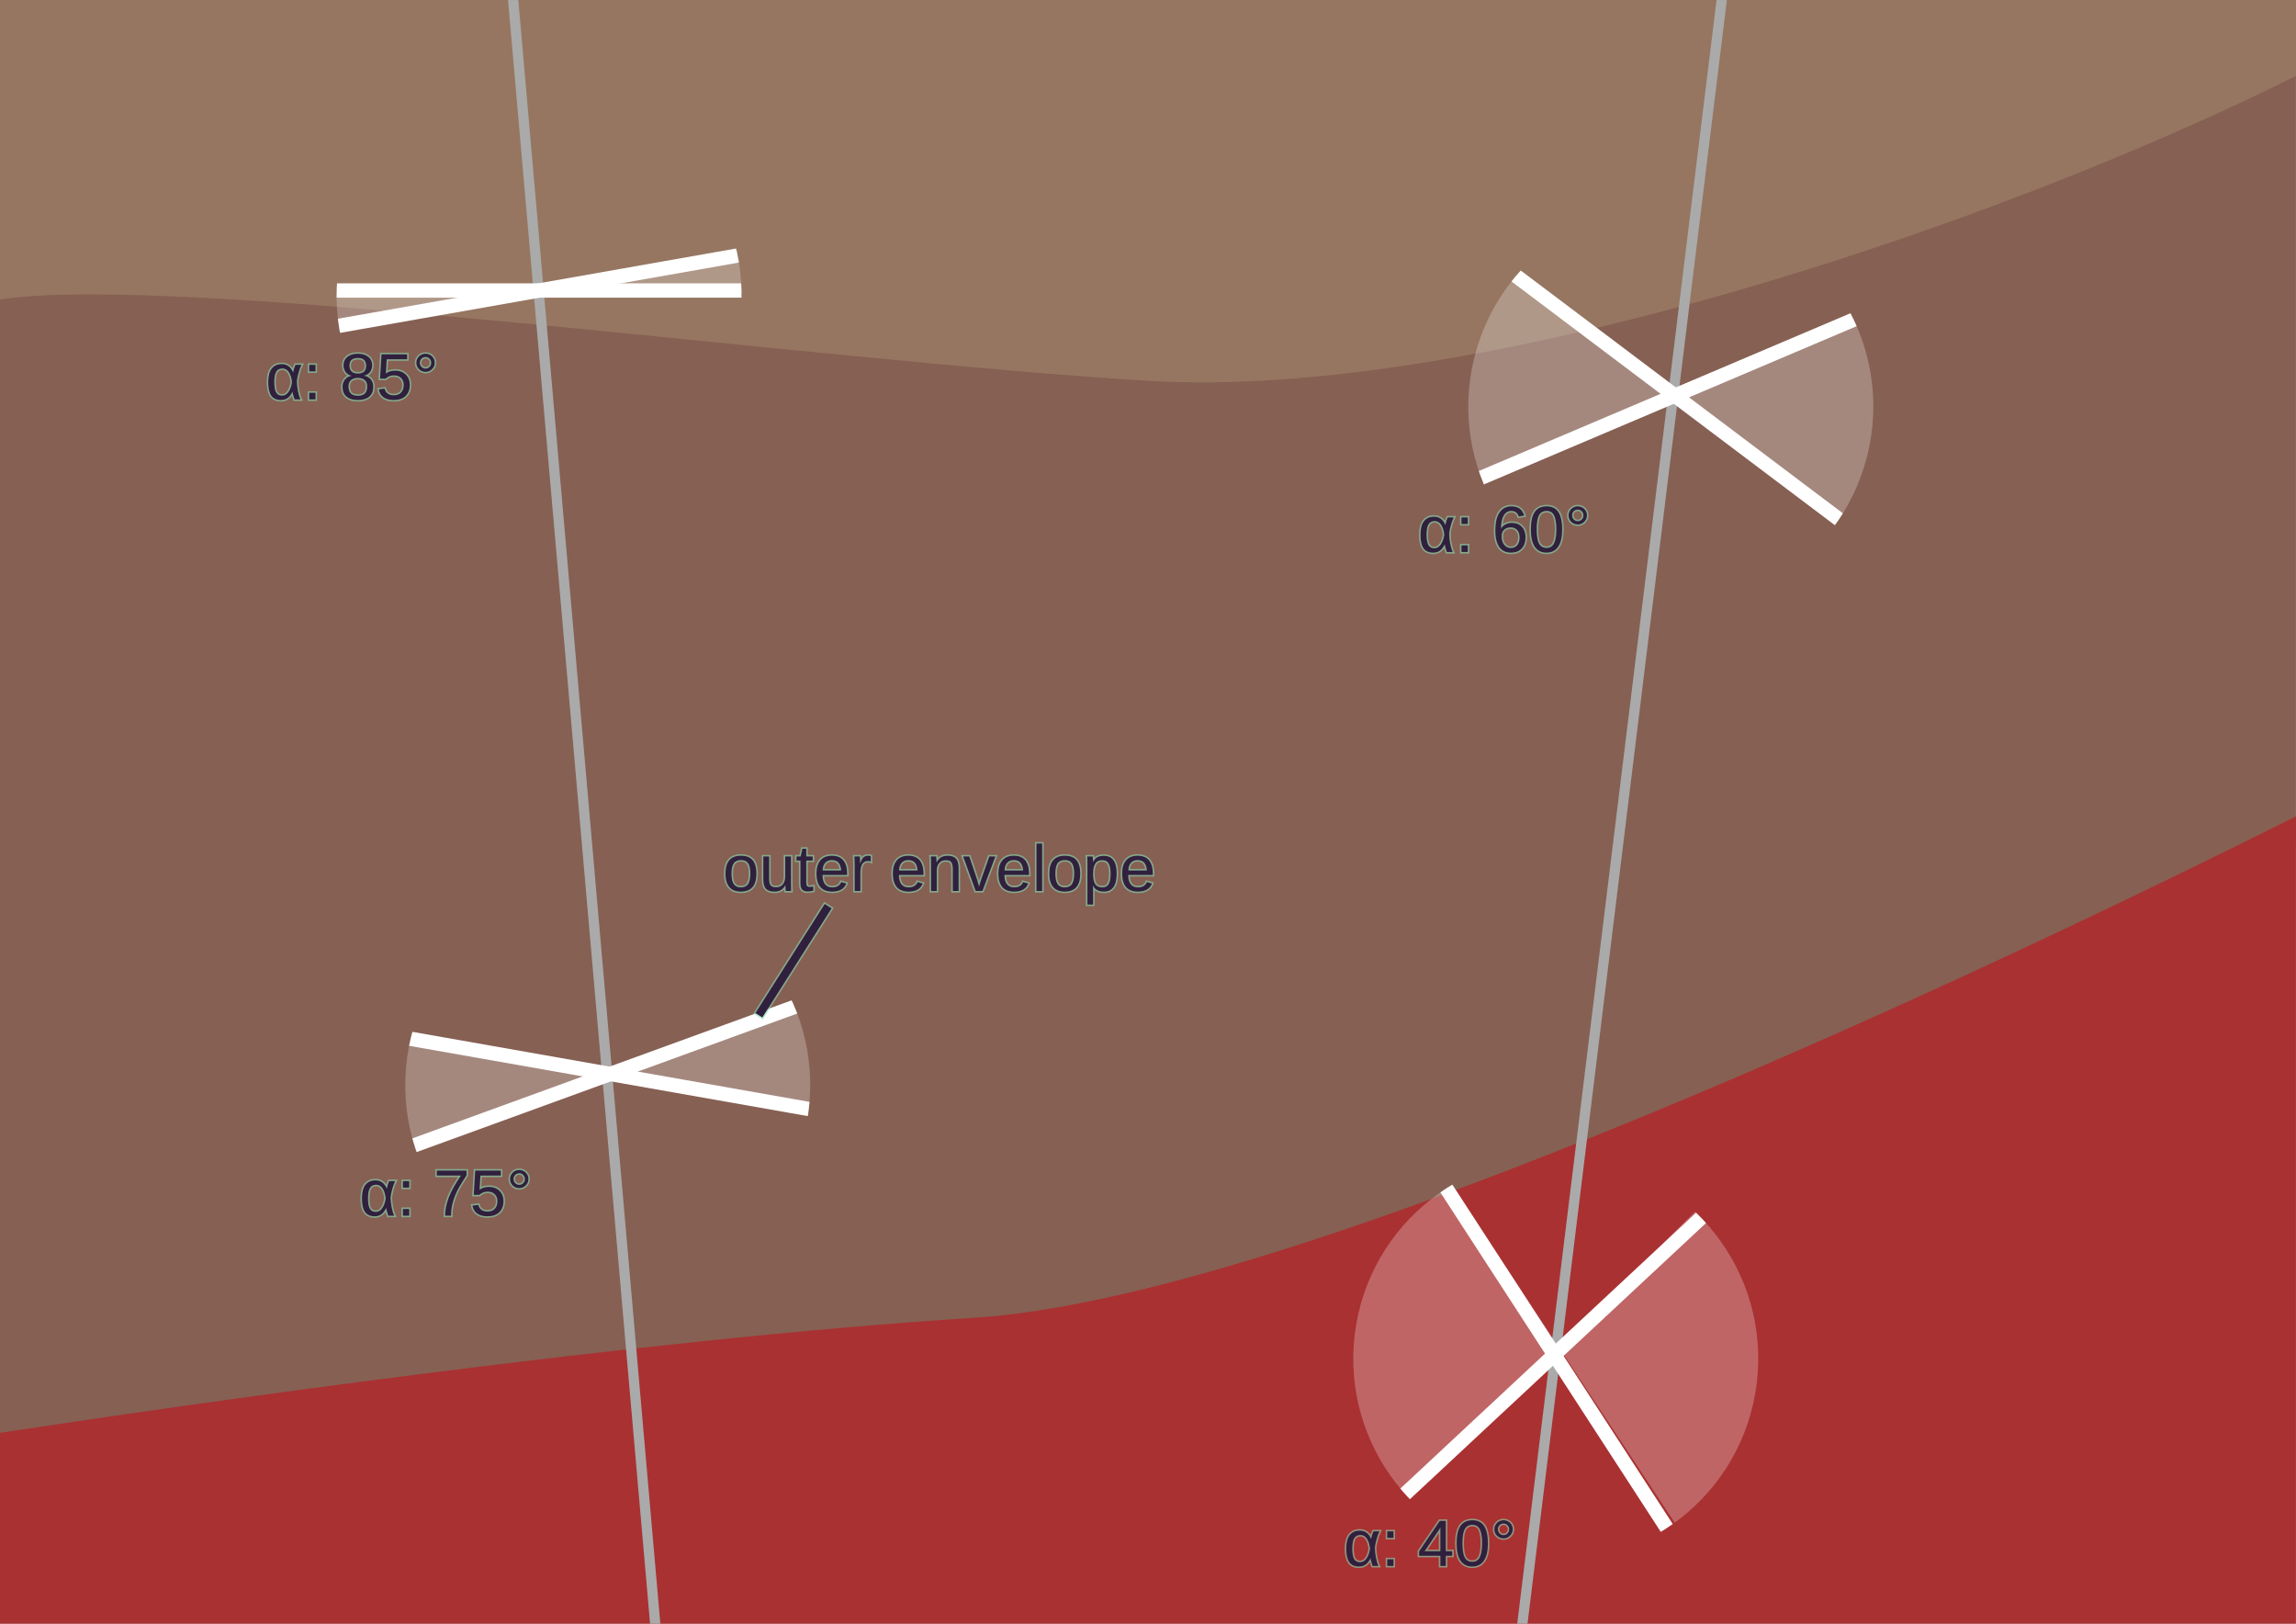
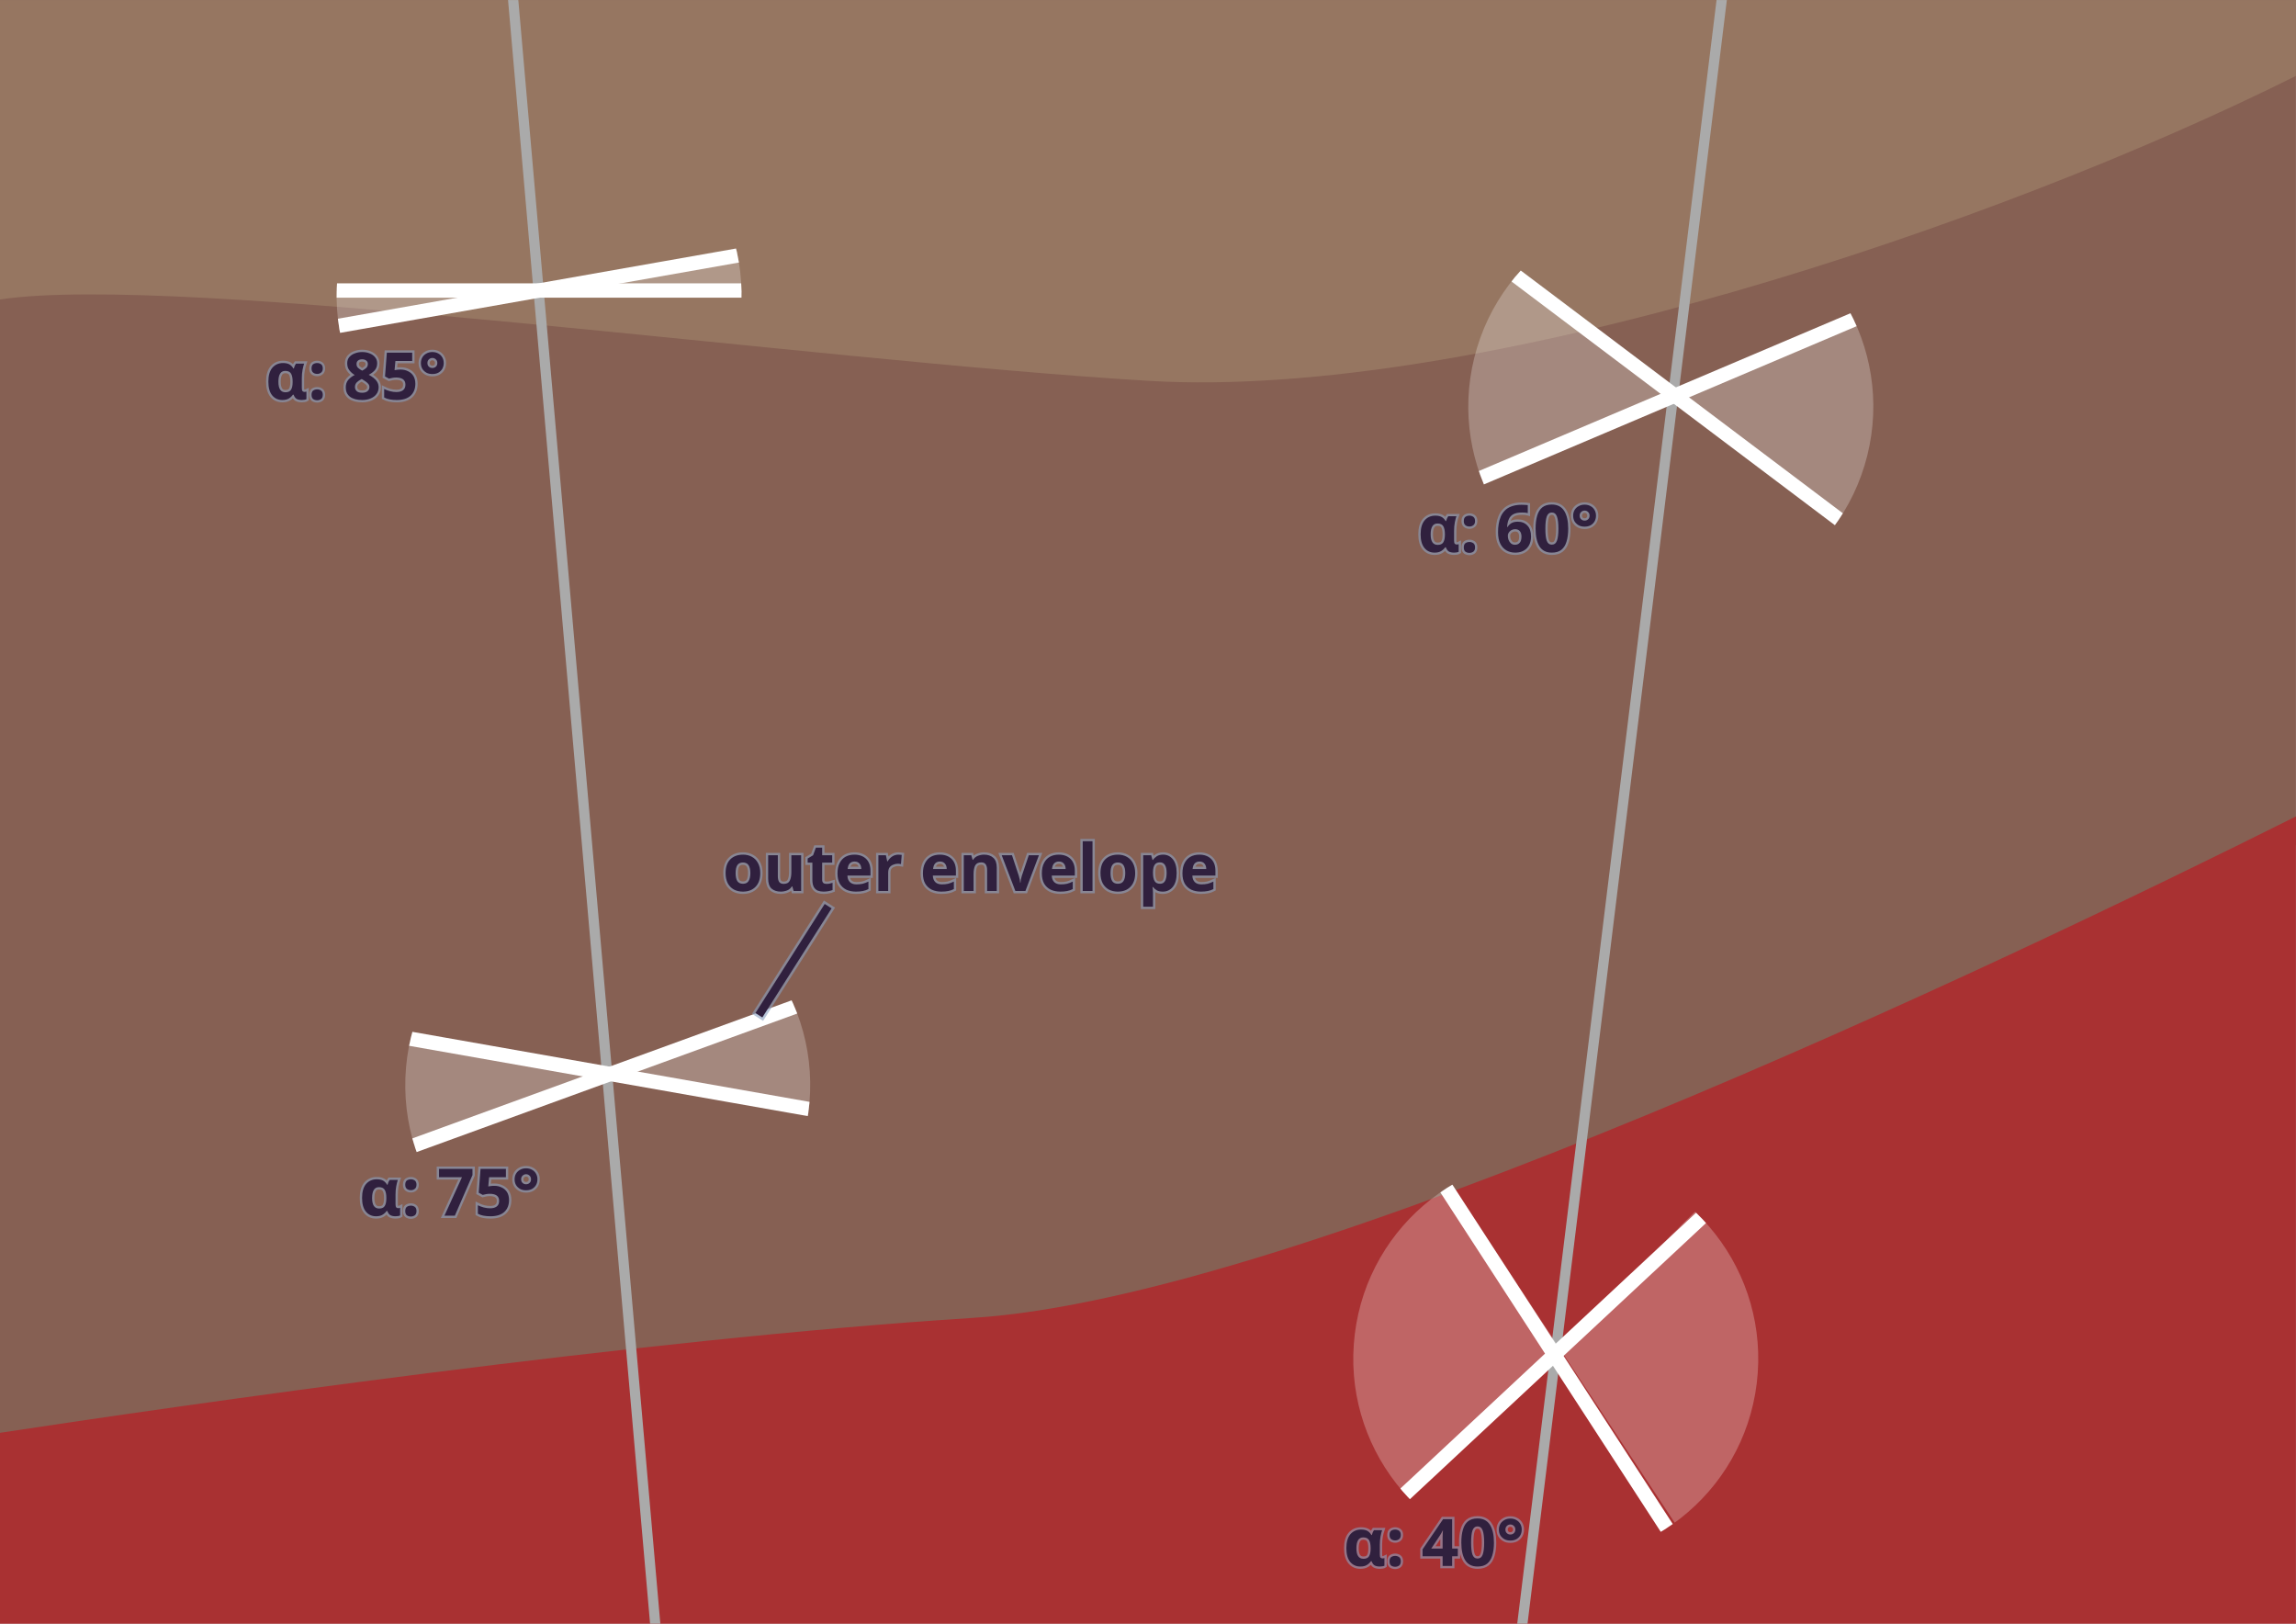
<svg xmlns="http://www.w3.org/2000/svg" width="297mm" height="210mm" viewBox="0 0 297 210" version="1.1" id="svg1">
  <defs id="defs1">
    <clipPath clipPathUnits="userSpaceOnUse" id="clipPath12">
      <circle style="fill:none;fill-opacity:1;stroke:#aaaaaa;stroke-width:1.241;stroke-linecap:square;stroke-miterlimit:2;stroke-dasharray:none;stroke-opacity:1;paint-order:markers stroke fill" id="circle13" cx="-206.098" cy="104.476" r="26.192" />
    </clipPath>
    <clipPath clipPathUnits="userSpaceOnUse" id="clipPath13">
      <rect style="fill:none;fill-opacity:1;stroke:none;stroke-width:0.794;stroke-linecap:square;stroke-miterlimit:2;stroke-dasharray:none;stroke-opacity:1;paint-order:markers stroke fill" id="rect14" width="297.023" height="209.997" x="-0.029" y="0.007" />
    </clipPath>
    <clipPath clipPathUnits="userSpaceOnUse" id="clipPath15">
      <rect style="fill:none;fill-opacity:1;stroke:none;stroke-width:0.794;stroke-linecap:square;stroke-miterlimit:2;stroke-dasharray:none;stroke-opacity:1;paint-order:markers stroke fill" id="rect16" width="297.023" height="209.997" x="-0.029" y="0.007" />
    </clipPath>
    <clipPath clipPathUnits="userSpaceOnUse" id="clipPath19">
      <circle style="fill:none;fill-opacity:1;stroke:#aaaaaa;stroke-width:1.241;stroke-linecap:square;stroke-miterlimit:2;stroke-dasharray:none;stroke-opacity:1;paint-order:markers stroke fill" id="circle19" cx="-206.098" cy="104.476" r="26.192" />
    </clipPath>
    <clipPath clipPathUnits="userSpaceOnUse" id="clipPath20">
      <circle style="fill:none;fill-opacity:1;stroke:#aaaaaa;stroke-width:1.241;stroke-linecap:square;stroke-miterlimit:2;stroke-dasharray:none;stroke-opacity:1;paint-order:markers stroke fill" id="circle21" cx="-206.098" cy="104.476" r="26.192" />
    </clipPath>
    <clipPath clipPathUnits="userSpaceOnUse" id="clipPath20-3">
      <circle style="fill:none;fill-opacity:1;stroke:#aaaaaa;stroke-width:1.241;stroke-linecap:square;stroke-miterlimit:2;stroke-dasharray:none;stroke-opacity:1;paint-order:markers stroke fill" id="circle21-1" cx="-206.098" cy="104.476" r="26.192" />
    </clipPath>
    <clipPath clipPathUnits="userSpaceOnUse" id="clipPath22">
      <circle style="fill:none;fill-opacity:1;stroke:#aaaaaa;stroke-width:1.241;stroke-linecap:square;stroke-miterlimit:2;stroke-dasharray:none;stroke-opacity:1;paint-order:markers stroke fill" id="circle23" cx="-206.098" cy="104.476" r="26.192" />
    </clipPath>
  </defs>
  <g id="layer2">
    <rect style="fill:#d0cdcf;fill-opacity:1;stroke:none;stroke-width:0.794;stroke-linecap:square;stroke-miterlimit:2;stroke-dasharray:none;stroke-opacity:1;paint-order:markers stroke fill" id="rect2" width="297.023" height="209.997" x="-0.029" y="0.007" />
  </g>
  <g id="layer3">
    <path d="M -0.029,0.007 V 189.019 C 23.062,185.515 82.516,176.896 125.928,174.143 168.366,171.452 258.221,128.668 296.994,109.296 V 0.007 Z" style="display:inline;fill:#866053;fill-opacity:1;stroke-width:0.794;stroke-linecap:square;stroke-miterlimit:2;paint-order:markers stroke fill" id="path6" />
    <path d="M 296.994,105.592 C 258.221,124.964 168.366,167.748 125.928,170.439 82.516,173.191 23.062,181.811 -0.029,185.315 V 210.003 H 296.994 Z" style="display:inline;fill:#a93132;stroke-width:0.794;stroke-linecap:square;stroke-miterlimit:2;paint-order:markers stroke fill" id="path8" />
    <path d="M -0.029,0.007 V 38.736 C 23.062,35.232 105.271,46.694 148.682,49.26 191.132,51.768 258.221,29.185 296.994,9.813 V 0.007 Z" style="display:inline;fill:#967661;fill-opacity:1;stroke-width:0.794;stroke-linecap:square;stroke-miterlimit:2;paint-order:markers stroke fill" id="path9" />
  </g>
  <g id="layer1">
    <path style="fill:none;fill-opacity:1;stroke:#aaaaaa;stroke-width:1.323;stroke-linecap:square;stroke-miterlimit:2;stroke-dasharray:none;stroke-opacity:1;paint-order:markers stroke fill" d="M 227.539,-39.313 191.505,254.153" id="path12" clip-path="url(#clipPath15)" />
    <path style="fill:none;fill-opacity:1;stroke:#aaaaaa;stroke-width:1.323;stroke-linecap:square;stroke-miterlimit:2;stroke-dasharray:none;stroke-opacity:1;paint-order:markers stroke fill" d="M 62.804,-40.903 88.573,253.642" id="path13" clip-path="url(#clipPath13)" />
  </g>
  <g id="layer5">
    <g id="g21" style="fill:none;fill-opacity:1;stroke:#ffffff;stroke-width:1.587;stroke-linecap:square;stroke-miterlimit:2;stroke-dasharray:none;stroke-opacity:1;paint-order:markers stroke fill" clip-path="url(#clipPath22)" transform="rotate(7,-584.9599,3470.119)">
      <path style="fill:#ffffff;fill-opacity:0.251;stroke:none;stroke-width:1.587;stroke-linecap:square;stroke-miterlimit:2;stroke-dasharray:none;stroke-opacity:1;paint-order:markers stroke fill" d="m 173.586,202.16 2.061,-67.254 47.653,72.122 11.368,-65.665 z" id="path24" transform="rotate(-7,-584.9596,3470.119)" />
      <path style="fill:none;fill-opacity:1;stroke:#ffffff;stroke-width:1.852;stroke-linecap:square;stroke-miterlimit:2;stroke-dasharray:none;stroke-opacity:1;paint-order:markers stroke fill" d="m -303.443,-11.73 190.053,226.497" id="path14-1" />
      <path style="fill:none;fill-opacity:1;stroke:#ffffff;stroke-width:1.852;stroke-linecap:square;stroke-miterlimit:2;stroke-dasharray:none;stroke-opacity:1;paint-order:markers stroke fill" d="M -117.476,-1.931 -307.529,224.566" id="path14-1-9" />
    </g>
    <g id="g27" style="fill:none;fill-opacity:1;stroke:#ffffff;stroke-width:1.587;stroke-linecap:square;stroke-miterlimit:2;stroke-dasharray:none;stroke-opacity:1;paint-order:markers stroke fill" clip-path="url(#clipPath22)" transform="rotate(2,1829.739,7972.565)">
      <path style="display:inline;fill:#ffffff;fill-opacity:0.251;stroke:none;stroke-width:1.587;stroke-linecap:square;stroke-miterlimit:2;stroke-dasharray:none;stroke-opacity:1;paint-order:markers stroke fill" d="m -178.726,103.11 -54.777,1.708 -1.121,5.768 56.479,-13.437 z" id="path28" />
      <path style="display:inline;fill:none;fill-opacity:1;stroke:#ffffff;stroke-width:1.852;stroke-linecap:square;stroke-miterlimit:2;stroke-dasharray:none;stroke-opacity:1;paint-order:markers stroke fill" d="M -60.126,72.797 -349.335,134.271" id="path26" />
      <path style="display:inline;fill:none;fill-opacity:1;stroke:#ffffff;stroke-width:1.852;stroke-linecap:square;stroke-miterlimit:2;stroke-dasharray:none;stroke-opacity:1;paint-order:markers stroke fill" d="M -373.172,109.664 -77.681,99.345" id="path27" />
    </g>
    <g id="g31" style="fill:none;fill-opacity:1;stroke:#ffffff;stroke-width:1.587;stroke-linecap:square;stroke-miterlimit:2;stroke-dasharray:none;stroke-opacity:1;paint-order:markers stroke fill" clip-path="url(#clipPath22)" transform="rotate(14,216.3511,1797.905)">
      <path style="fill:#ffffff;fill-opacity:0.251;stroke:none;stroke-width:1.587;stroke-linecap:square;stroke-miterlimit:2;stroke-dasharray:none;stroke-opacity:1;paint-order:markers stroke fill" d="M 168.57,102.213 116.788,72.536 114.598,102.983 168.687,73.075 Z" id="path29" transform="rotate(-7,95.61356,2944.072)" />
      <path style="fill:none;fill-opacity:1;stroke:#ffffff;stroke-width:1.852;stroke-linecap:square;stroke-miterlimit:2;stroke-dasharray:none;stroke-opacity:1;paint-order:markers stroke fill" d="M -348.869,42.307 -76.703,157.835" id="path30" />
      <path style="fill:none;fill-opacity:1;stroke:#ffffff;stroke-width:1.852;stroke-linecap:square;stroke-miterlimit:2;stroke-dasharray:none;stroke-opacity:1;paint-order:markers stroke fill" d="M -97.581,21.325 -333.714,199.264" id="path31" />
    </g>
    <g id="g34" style="fill:none;fill-opacity:1;stroke:#ffffff;stroke-width:1.587;stroke-linecap:square;stroke-miterlimit:2;stroke-dasharray:none;stroke-opacity:1;paint-order:markers stroke fill" clip-path="url(#clipPath22)" transform="rotate(2,-1091.051,8277.993)">
      <path style="fill:#ffffff;fill-opacity:0.251;stroke:none;stroke-width:1.587;stroke-linecap:square;stroke-miterlimit:2;stroke-dasharray:none;stroke-opacity:1;paint-order:markers stroke fill" d="m 114.691,94.928 -0.127,-14.239 54.234,13.944 0.189,-14.184 z" id="path32" transform="rotate(-7,95.61344,2944.072)" />
      <path style="fill:none;fill-opacity:1;stroke:#ffffff;stroke-width:1.852;stroke-linecap:square;stroke-miterlimit:2;stroke-dasharray:none;stroke-opacity:1;paint-order:markers stroke fill" d="M -61.635,44.772 -335.776,155.532" id="path33" />
      <path style="fill:none;fill-opacity:1;stroke:#ffffff;stroke-width:1.852;stroke-linecap:square;stroke-miterlimit:2;stroke-dasharray:none;stroke-opacity:1;paint-order:markers stroke fill" d="M -365.798,80.548 -73.005,121.697" id="path34" />
    </g>
    <g id="g42" style="display:none;fill:none;fill-opacity:1;stroke:#ffffff;stroke-width:1.587;stroke-linecap:square;stroke-miterlimit:2;stroke-dasharray:none;stroke-opacity:1;paint-order:markers stroke fill" clip-path="url(#clipPath22)" transform="rotate(22,-22.79277,1175.827)">
      <path style="fill:none;fill-opacity:1;stroke:#ffffff;stroke-width:1.852;stroke-linecap:square;stroke-miterlimit:2;stroke-dasharray:none;stroke-opacity:1;paint-order:markers stroke fill" d="M -117.476,-1.931 -307.529,224.566" id="path42" />
    </g>
  </g>
  <g id="layer7">
-     <path style="fill:#413f80;fill-opacity:1;stroke:#85d9b1;stroke-width:1.455;stroke-linecap:square;stroke-miterlimit:2;stroke-dasharray:none;stroke-opacity:0.6;paint-order:markers stroke fill" d="m 98.45,130.861 8.393,-13.218" id="path1" />
+     <path style="fill:#30203e;fill-opacity:1;stroke:#89a1bf;stroke-width:1.7;stroke-linecap:square;stroke-miterlimit:2;stroke-dasharray:none;stroke-opacity:0.6;paint-order:markers stroke fill" d="m 98.45,130.861 8.393,-13.218" id="path1" />
    <path style="fill:none;fill-opacity:1;stroke:#30203e;stroke-width:1.058;stroke-linecap:square;stroke-miterlimit:2;stroke-dasharray:none;stroke-opacity:1;paint-order:markers stroke fill" d="m 98.45,130.861 8.393,-13.218" id="path36" />
-     <text xml:space="preserve" style="font-style:normal;font-variant:normal;font-weight:normal;font-stretch:normal;font-size:8.467px;line-height:1;font-family:'Liberation Sans';-inkscape-font-specification:'Liberation Sans, Normal';font-variant-ligatures:normal;font-variant-caps:normal;font-variant-numeric:normal;font-variant-east-asian:normal;writing-mode:lr-tb;direction:ltr;fill:#30203e;fill-opacity:1;stroke:#85d9b1;stroke-width:0.397;stroke-linecap:square;stroke-miterlimit:2;stroke-dasharray:none;stroke-opacity:0.6;paint-order:markers stroke fill" x="34.341" y="51.656" id="text36">
-       <tspan id="tspan36" style="font-style:normal;font-variant:normal;font-weight:normal;font-stretch:normal;font-size:8.467px;line-height:1;font-family:'Liberation Sans';-inkscape-font-specification:'Liberation Sans, Normal';font-variant-ligatures:normal;font-variant-caps:normal;font-variant-numeric:normal;font-variant-east-asian:normal;writing-mode:lr-tb;direction:ltr;fill:#30203e;fill-opacity:1;stroke:#85d9b1;stroke-width:0.397;stroke-linecap:square;stroke-miterlimit:2;stroke-dasharray:none;stroke-opacity:0.6;paint-order:markers stroke fill" x="34.341" y="51.656">α: 85°</tspan>
+     <text xml:space="preserve" style="font-style:normal;font-variant:normal;font-weight:600;font-stretch:normal;font-size:8.467px;line-height:1;font-family:'Segoe UI';-inkscape-font-specification:'Segoe UI, Semi-Bold';font-variant-ligatures:normal;font-variant-caps:normal;font-variant-numeric:normal;font-variant-east-asian:normal;writing-mode:lr-tb;direction:ltr;fill:#30203e;fill-opacity:1;stroke:#89a1bf;stroke-width:0.6;stroke-linecap:square;stroke-miterlimit:2;stroke-dasharray:none;stroke-opacity:0.6;paint-order:markers stroke fill" x="34.341" y="51.656" id="text36">
+       <tspan id="tspan36" style="font-style:normal;font-variant:normal;font-weight:600;font-stretch:normal;font-size:8.467px;line-height:1;font-family:'Segoe UI';-inkscape-font-specification:'Segoe UI, Semi-Bold';font-variant-ligatures:normal;font-variant-caps:normal;font-variant-numeric:normal;font-variant-east-asian:normal;writing-mode:lr-tb;direction:ltr;fill:#30203e;fill-opacity:1;stroke:#89a1bf;stroke-width:0.6;stroke-linecap:square;stroke-miterlimit:2;stroke-dasharray:none;stroke-opacity:0.6;paint-order:markers stroke fill" x="34.341" y="51.656">α: 85°</tspan>
    </text>
-     <text xml:space="preserve" style="font-style:normal;font-variant:normal;font-weight:normal;font-stretch:normal;font-size:8.467px;line-height:1;font-family:'Liberation Sans';-inkscape-font-specification:'Liberation Sans, Normal';font-variant-ligatures:normal;font-variant-caps:normal;font-variant-numeric:normal;font-variant-east-asian:normal;writing-mode:lr-tb;direction:ltr;fill:#30203e;fill-opacity:1;stroke:#85d9b1;stroke-width:0.397;stroke-linecap:square;stroke-miterlimit:2;stroke-dasharray:none;stroke-opacity:0.6;paint-order:markers stroke fill" x="93.486" y="115.24" id="text37">
-       <tspan id="tspan37" style="fill:#30203e;fill-opacity:1;stroke:#85d9b1;stroke-width:0.397;stroke-dasharray:none;stroke-opacity:0.6;-inkscape-font-specification:'Liberation Sans, Normal';font-family:'Liberation Sans';font-weight:normal;font-style:normal;font-stretch:normal;font-variant:normal;font-size:8.467px;font-variant-ligatures:normal;font-variant-caps:normal;font-variant-numeric:normal;font-variant-east-asian:normal" x="93.486" y="115.24">outer envelope</tspan>
+     <text xml:space="preserve" style="font-style:normal;font-variant:normal;font-weight:600;font-stretch:normal;font-size:8.467px;line-height:1;font-family:'Segoe UI';-inkscape-font-specification:'Segoe UI, Semi-Bold';font-variant-ligatures:normal;font-variant-caps:normal;font-variant-numeric:normal;font-variant-east-asian:normal;writing-mode:lr-tb;direction:ltr;fill:#30203e;fill-opacity:1;stroke:#89a1bf;stroke-width:0.6;stroke-linecap:square;stroke-miterlimit:2;stroke-dasharray:none;stroke-opacity:0.6;paint-order:markers stroke fill" x="93.486" y="115.24" id="text37">
+       <tspan id="tspan37" style="fill:#30203e;fill-opacity:1;stroke:#89a1bf;stroke-width:0.6;stroke-dasharray:none;stroke-opacity:0.6;-inkscape-font-specification:'Segoe UI, Semi-Bold';font-family:'Segoe UI';font-weight:600;font-style:normal;font-stretch:normal;font-variant:normal;font-size:8.467px;font-variant-ligatures:normal;font-variant-caps:normal;font-variant-numeric:normal;font-variant-east-asian:normal;line-height:1;writing-mode:lr-tb;direction:ltr;stroke-linecap:square;stroke-miterlimit:2;paint-order:markers stroke fill" x="93.486" y="115.24">outer envelope</tspan>
    </text>
-     <text xml:space="preserve" style="font-style:normal;font-variant:normal;font-weight:normal;font-stretch:normal;font-size:8.467px;line-height:1;font-family:'Liberation Sans';-inkscape-font-specification:'Liberation Sans, Normal';font-variant-ligatures:normal;font-variant-caps:normal;font-variant-numeric:normal;font-variant-east-asian:normal;writing-mode:lr-tb;direction:ltr;fill:#30203e;fill-opacity:1;stroke:#85d9b1;stroke-width:0.397;stroke-linecap:square;stroke-miterlimit:2;stroke-dasharray:none;stroke-opacity:0.6;paint-order:markers stroke fill" x="46.461" y="157.226" id="text38">
-       <tspan id="tspan38" style="fill:#30203e;fill-opacity:1;stroke:#85d9b1;stroke-width:0.397;stroke-dasharray:none;stroke-opacity:0.6;-inkscape-font-specification:'Liberation Sans, Normal';font-family:'Liberation Sans';font-weight:normal;font-style:normal;font-stretch:normal;font-variant:normal;font-size:8.467px;font-variant-ligatures:normal;font-variant-caps:normal;font-variant-numeric:normal;font-variant-east-asian:normal" x="46.461" y="157.226">α: 75°</tspan>
+     <text xml:space="preserve" style="font-style:normal;font-variant:normal;font-weight:600;font-stretch:normal;font-size:8.467px;line-height:1;font-family:'Segoe UI';-inkscape-font-specification:'Segoe UI, Semi-Bold';font-variant-ligatures:normal;font-variant-caps:normal;font-variant-numeric:normal;font-variant-east-asian:normal;writing-mode:lr-tb;direction:ltr;fill:#30203e;fill-opacity:1;stroke:#89a1bf;stroke-width:0.6;stroke-linecap:square;stroke-miterlimit:2;stroke-dasharray:none;stroke-opacity:0.6;paint-order:markers stroke fill" x="46.461" y="157.226" id="text38">
+       <tspan id="tspan38" style="fill:#30203e;fill-opacity:1;stroke:#89a1bf;stroke-width:0.6;stroke-dasharray:none;stroke-opacity:0.6;-inkscape-font-specification:'Segoe UI, Semi-Bold';font-family:'Segoe UI';font-weight:600;font-style:normal;font-stretch:normal;font-variant:normal;font-size:8.467px;font-variant-ligatures:normal;font-variant-caps:normal;font-variant-numeric:normal;font-variant-east-asian:normal" x="46.461" y="157.226">α: 75°</tspan>
    </text>
-     <text xml:space="preserve" style="font-style:normal;font-variant:normal;font-weight:normal;font-stretch:normal;font-size:8.467px;line-height:1;font-family:'Liberation Sans';-inkscape-font-specification:'Liberation Sans, Normal';font-variant-ligatures:normal;font-variant-caps:normal;font-variant-numeric:normal;font-variant-east-asian:normal;writing-mode:lr-tb;direction:ltr;fill:#30203e;fill-opacity:1;stroke:#85d9b1;stroke-width:0.397;stroke-linecap:square;stroke-miterlimit:2;stroke-dasharray:none;stroke-opacity:0.6;paint-order:markers stroke fill" x="183.389" y="71.394" id="text39">
-       <tspan id="tspan39" style="fill:#30203e;fill-opacity:1;stroke:#85d9b1;stroke-width:0.397;stroke-dasharray:none;stroke-opacity:0.6;-inkscape-font-specification:'Liberation Sans, Normal';font-family:'Liberation Sans';font-weight:normal;font-style:normal;font-stretch:normal;font-variant:normal;font-size:8.467px;font-variant-ligatures:normal;font-variant-caps:normal;font-variant-numeric:normal;font-variant-east-asian:normal" x="183.389" y="71.394">α: 60°</tspan>
+     <text xml:space="preserve" style="font-style:normal;font-variant:normal;font-weight:600;font-stretch:normal;font-size:8.467px;line-height:1;font-family:'Segoe UI';-inkscape-font-specification:'Segoe UI, Semi-Bold';font-variant-ligatures:normal;font-variant-caps:normal;font-variant-numeric:normal;font-variant-east-asian:normal;writing-mode:lr-tb;direction:ltr;fill:#30203e;fill-opacity:1;stroke:#89a1bf;stroke-width:0.6;stroke-linecap:square;stroke-miterlimit:2;stroke-dasharray:none;stroke-opacity:0.6;paint-order:markers stroke fill" x="183.389" y="71.394" id="text39">
+       <tspan id="tspan39" style="fill:#30203e;fill-opacity:1;stroke:#89a1bf;stroke-width:0.6;stroke-dasharray:none;stroke-opacity:0.6;-inkscape-font-specification:'Segoe UI, Semi-Bold';font-family:'Segoe UI';font-weight:600;font-style:normal;font-stretch:normal;font-variant:normal;font-size:8.467px;font-variant-ligatures:normal;font-variant-caps:normal;font-variant-numeric:normal;font-variant-east-asian:normal" x="183.389" y="71.394">α: 60°</tspan>
    </text>
    <text xml:space="preserve" style="font-style:normal;font-variant:normal;font-weight:normal;font-stretch:normal;font-size:8.467px;line-height:1;font-family:'Liberation Sans';-inkscape-font-specification:'Liberation Sans, Normal';font-variant-ligatures:normal;font-variant-caps:normal;font-variant-numeric:normal;font-variant-east-asian:normal;writing-mode:lr-tb;direction:ltr;display:none;fill:#30203e;fill-opacity:1;stroke:#85d9b1;stroke-width:0.397;stroke-linecap:square;stroke-miterlimit:2;stroke-dasharray:none;stroke-opacity:0.6;paint-order:markers stroke fill" x="219.762" y="114.848" id="text39-3">
      <tspan id="tspan39-1" style="stroke-width:0.397;fill:#30203e;fill-opacity:1;stroke:#85d9b1;stroke-opacity:0.6;stroke-dasharray:none;-inkscape-font-specification:'Liberation Sans, Normal';font-family:'Liberation Sans';font-weight:normal;font-style:normal;font-stretch:normal;font-variant:normal;font-size:8.467px;font-variant-ligatures:normal;font-variant-caps:normal;font-variant-numeric:normal;font-variant-east-asian:normal" x="219.762" y="114.848">α: 55°</tspan>
      <tspan style="stroke-width:0.397;fill:#30203e;fill-opacity:1;stroke:#85d9b1;stroke-opacity:0.6;stroke-dasharray:none;-inkscape-font-specification:'Liberation Sans, Normal';font-family:'Liberation Sans';font-weight:normal;font-style:normal;font-stretch:normal;font-variant:normal;font-size:8.467px;font-variant-ligatures:normal;font-variant-caps:normal;font-variant-numeric:normal;font-variant-east-asian:normal" x="219.762" y="123.668" id="tspan42">β: 0°</tspan>
    </text>
-     <text xml:space="preserve" style="font-style:normal;font-variant:normal;font-weight:normal;font-stretch:normal;font-size:8.467px;line-height:1;font-family:'Liberation Sans';-inkscape-font-specification:'Liberation Sans, Normal';font-variant-ligatures:normal;font-variant-caps:normal;font-variant-numeric:normal;font-variant-east-asian:normal;writing-mode:lr-tb;direction:ltr;fill:#30203e;fill-opacity:1;stroke:#85d9b1;stroke-width:0.397;stroke-linecap:square;stroke-miterlimit:2;stroke-dasharray:none;stroke-opacity:0.6;paint-order:markers stroke fill" x="173.784" y="202.528" id="text40">
-       <tspan id="tspan40" style="fill:#30203e;fill-opacity:1;stroke:#85d9b1;stroke-width:0.397;stroke-dasharray:none;stroke-opacity:0.6;-inkscape-font-specification:'Liberation Sans, Normal';font-family:'Liberation Sans';font-weight:normal;font-style:normal;font-stretch:normal;font-variant:normal;font-size:8.467px;font-variant-ligatures:normal;font-variant-caps:normal;font-variant-numeric:normal;font-variant-east-asian:normal" x="173.784" y="202.528">α: 40°</tspan>
+     <text xml:space="preserve" style="font-style:normal;font-variant:normal;font-weight:600;font-stretch:normal;font-size:8.467px;line-height:1;font-family:'Segoe UI';-inkscape-font-specification:'Segoe UI, Semi-Bold';font-variant-ligatures:normal;font-variant-caps:normal;font-variant-numeric:normal;font-variant-east-asian:normal;writing-mode:lr-tb;direction:ltr;fill:#30203e;fill-opacity:1;stroke:#89a1bf;stroke-width:0.6;stroke-linecap:square;stroke-miterlimit:2;stroke-dasharray:none;stroke-opacity:0.6;paint-order:markers stroke fill" x="173.784" y="202.528" id="text40">
+       <tspan id="tspan40" style="fill:#30203e;fill-opacity:1;stroke:#89a1bf;stroke-width:0.6;stroke-dasharray:none;stroke-opacity:0.6;-inkscape-font-specification:'Segoe UI, Semi-Bold';font-family:'Segoe UI';font-weight:600;font-style:normal;font-stretch:normal;font-variant:normal;font-size:8.467px;font-variant-ligatures:normal;font-variant-caps:normal;font-variant-numeric:normal;font-variant-east-asian:normal" x="173.784" y="202.528">α: 40°</tspan>
    </text>
  </g>
</svg>
